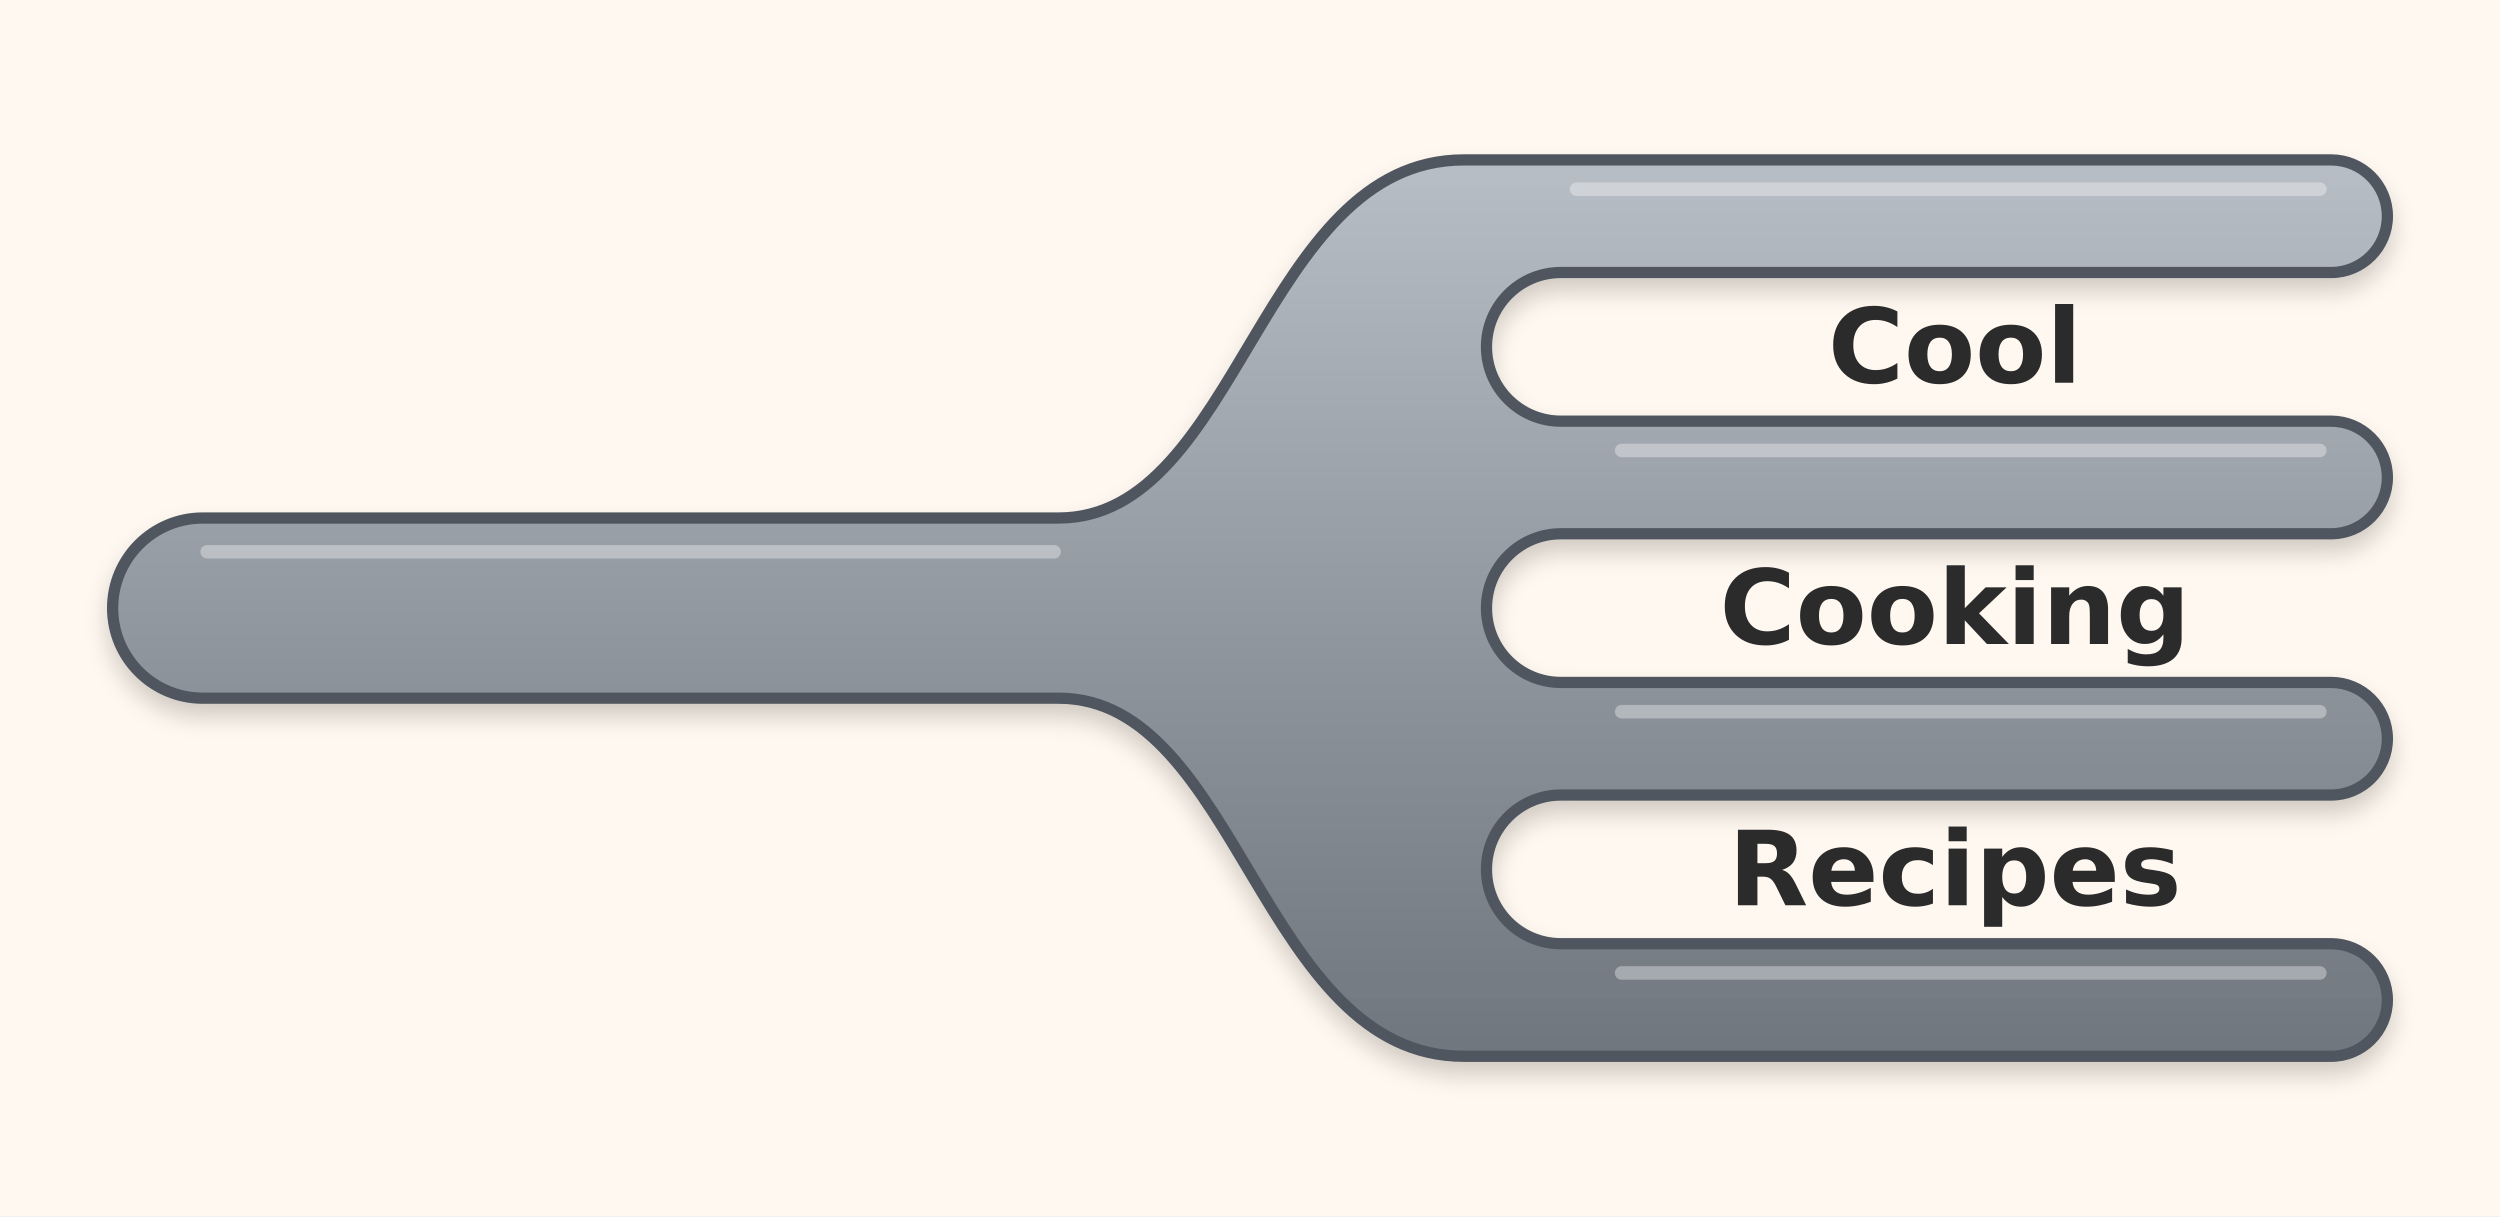
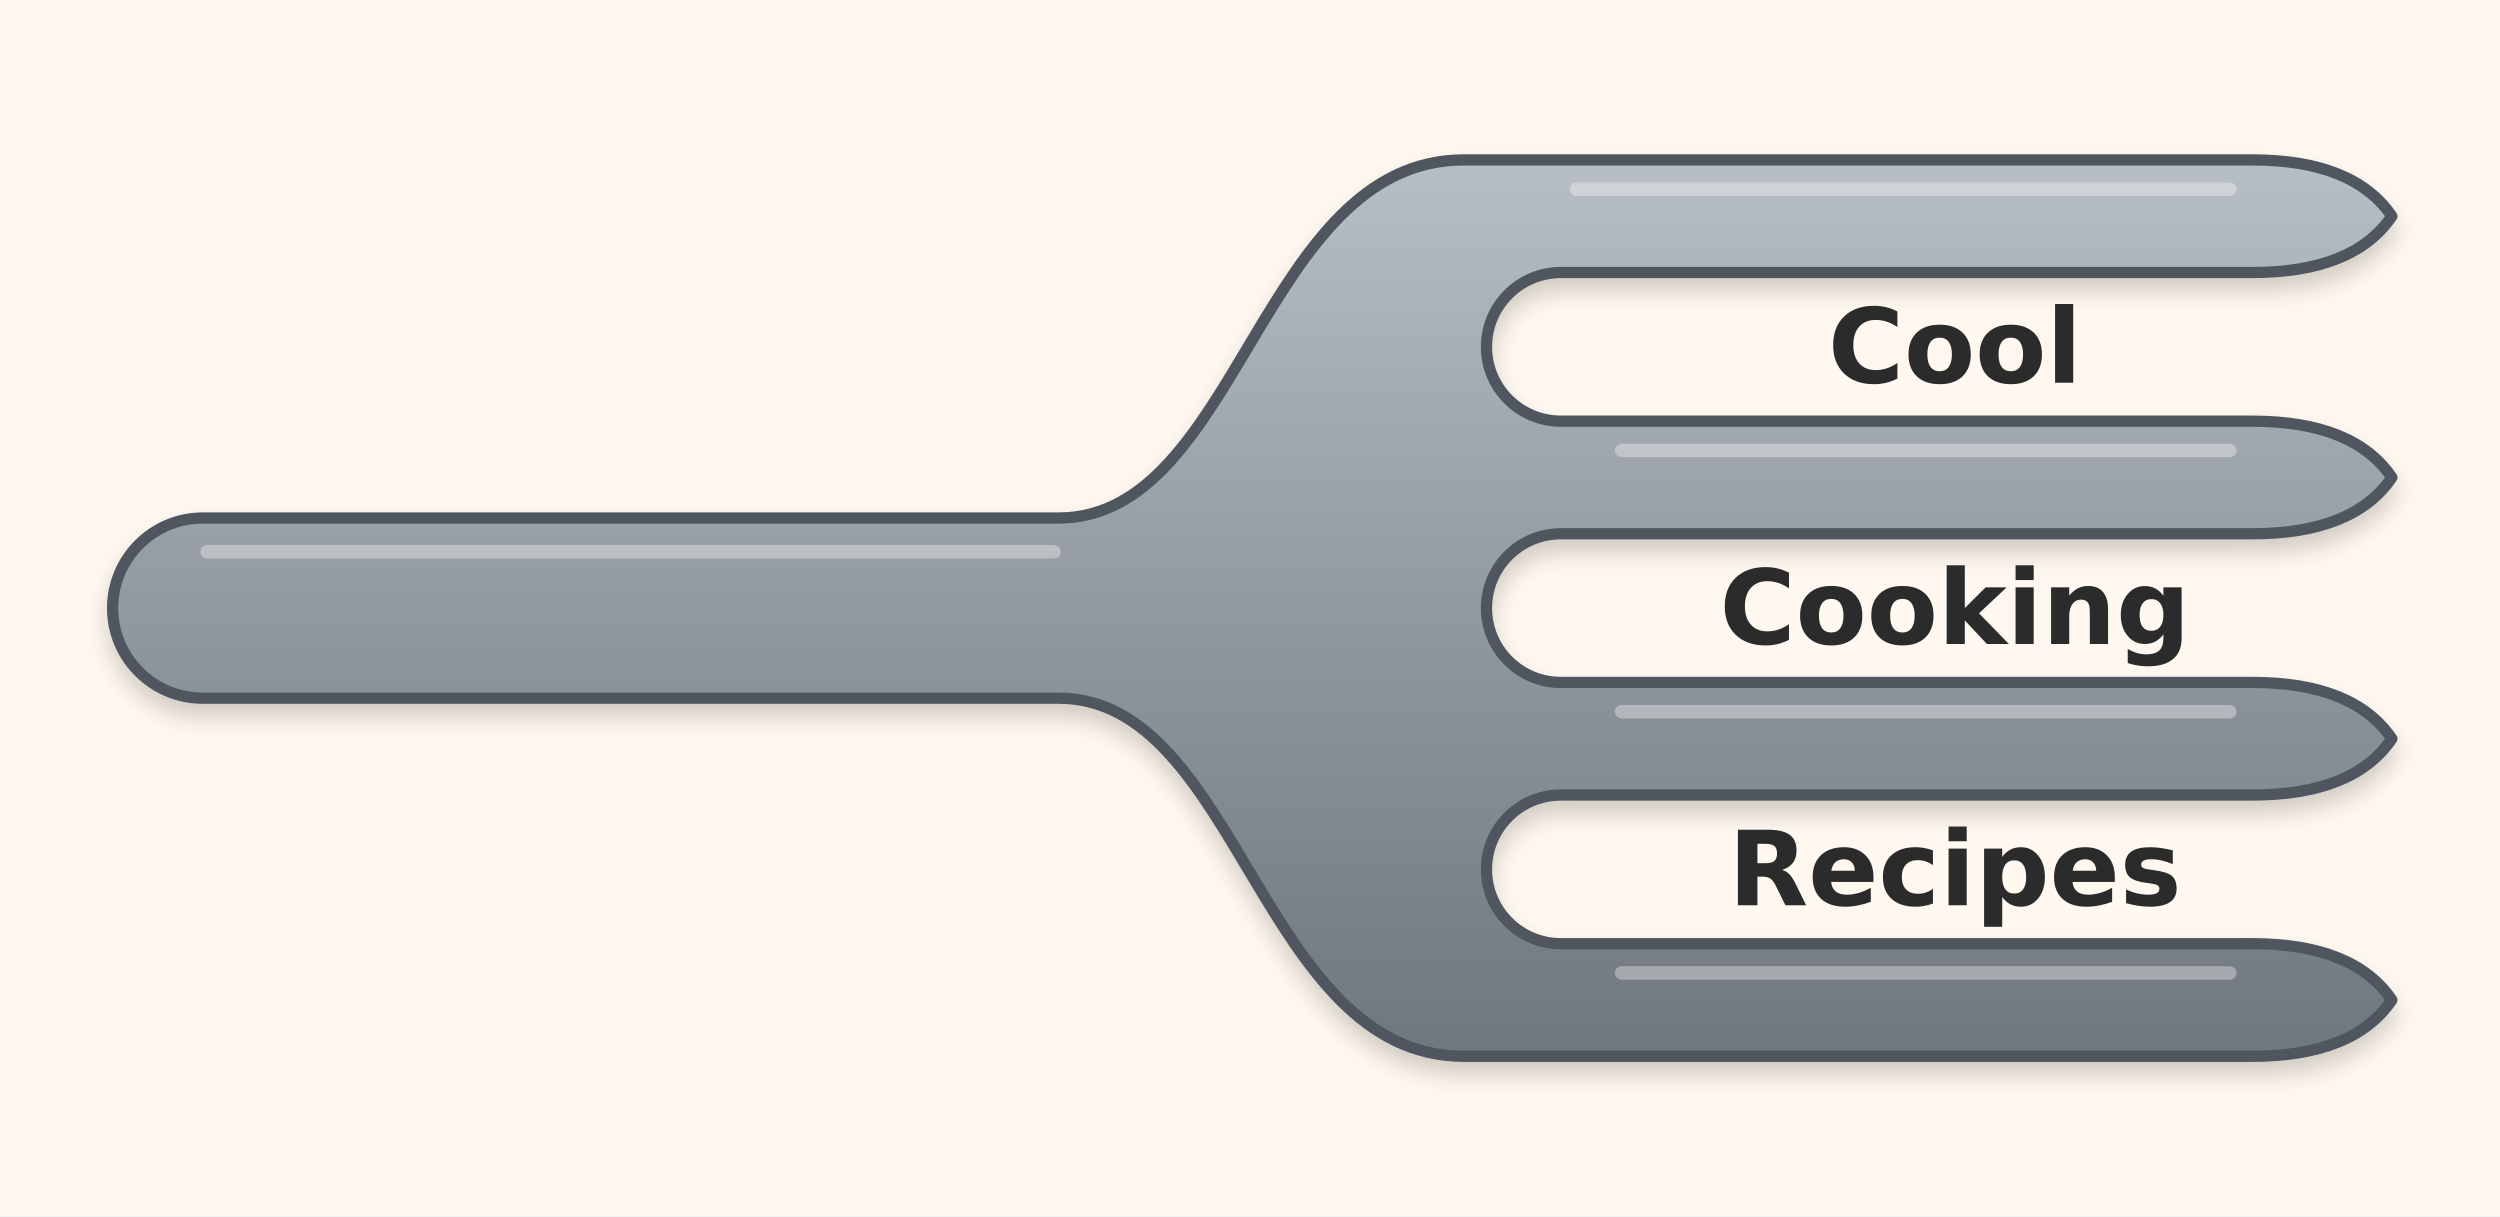
<svg xmlns="http://www.w3.org/2000/svg" viewBox="0 0 1110 540" width="1110" height="540" role="img" aria-label="Cool Cooking Recipes">
  <defs>
    <linearGradient id="steel" x1="0" y1="0" x2="0" y2="1">
      <stop offset="0" stop-color="#B8BEC5" />
      <stop offset="0.55" stop-color="#8E959D" />
      <stop offset="1" stop-color="#6F767E" />
    </linearGradient>
    <filter id="shadow" x="-5%" y="-10%" width="110%" height="125%">
      <feDropShadow dx="0" dy="6" stdDeviation="5" flood-color="#000" flood-opacity="0.18" />
    </filter>
  </defs>
  <rect width="1110" height="540" fill="#FFF8F0" />
-   <path filter="url(#shadow)" fill="url(#steel)" stroke="#4F565E" stroke-width="5" stroke-linejoin="round" d="M90 230 L470 230 C550 230, 560 71, 650 71        L1035 71 A25 25 0 0 1 1035 121        L693 121 A33 33 0 0 0 693 187        L1035 187 A25 25 0 0 1 1035 237        L693 237 A33 33 0 0 0 693 303        L1035 303 A25 25 0 0 1 1035 353        L693 353 A33 33 0 0 0 693 419        L1035 419 A25 25 0 0 1 1035 469        L650 469 C560 469, 550 310, 470 310        L90 310 A40 40 0 0 1 90 230 Z" />
+   <path filter="url(#shadow)" fill="url(#steel)" stroke="#4F565E" stroke-width="5" stroke-linejoin="round" d="M90 230 L470 230 C550 230, 560 71, 650 71        L1000 71 Q1045 71 1062 96 Q1045 121 1000 121        L693 121 A33 33 0 0 0 693 187        L1000 187 Q1045 187 1062 212 Q1045 237 1000 237        L693 237 A33 33 0 0 0 693 303        L1000 303 Q1045 303 1062 328 Q1045 353 1000 353        L693 353 A33 33 0 0 0 693 419        L1000 419 Q1045 419 1062 444 Q1045 469 1000 469        L650 469 C560 469, 550 310, 470 310        L90 310 A40 40 0 0 1 90 230 Z" />
  <g stroke="#FFFFFF" stroke-opacity="0.35" stroke-width="6" stroke-linecap="round" fill="none">
    <path d="M92 245 L468 245" />
-     <path d="M700 84 L1030 84" />
-     <path d="M720 200 L1030 200" />
-     <path d="M720 316 L1030 316" />
-     <path d="M720 432 L1030 432" />
+     <path d="M700 84 L990 84" />
+     <path d="M720 200 L990 200" />
+     <path d="M720 316 L990 316" />
+     <path d="M720 432 L990 432" />
  </g>
  <g fill="#2B2B2B" font-family="Nunito, 'Arial Rounded MT Bold', 'DejaVu Sans', sans-serif" font-weight="800" font-size="46" text-anchor="middle" dominant-baseline="central">
    <text x="868" y="154">Cool</text>
    <text x="868" y="270">Cooking</text>
    <text x="868" y="386">Recipes</text>
  </g>
</svg>
